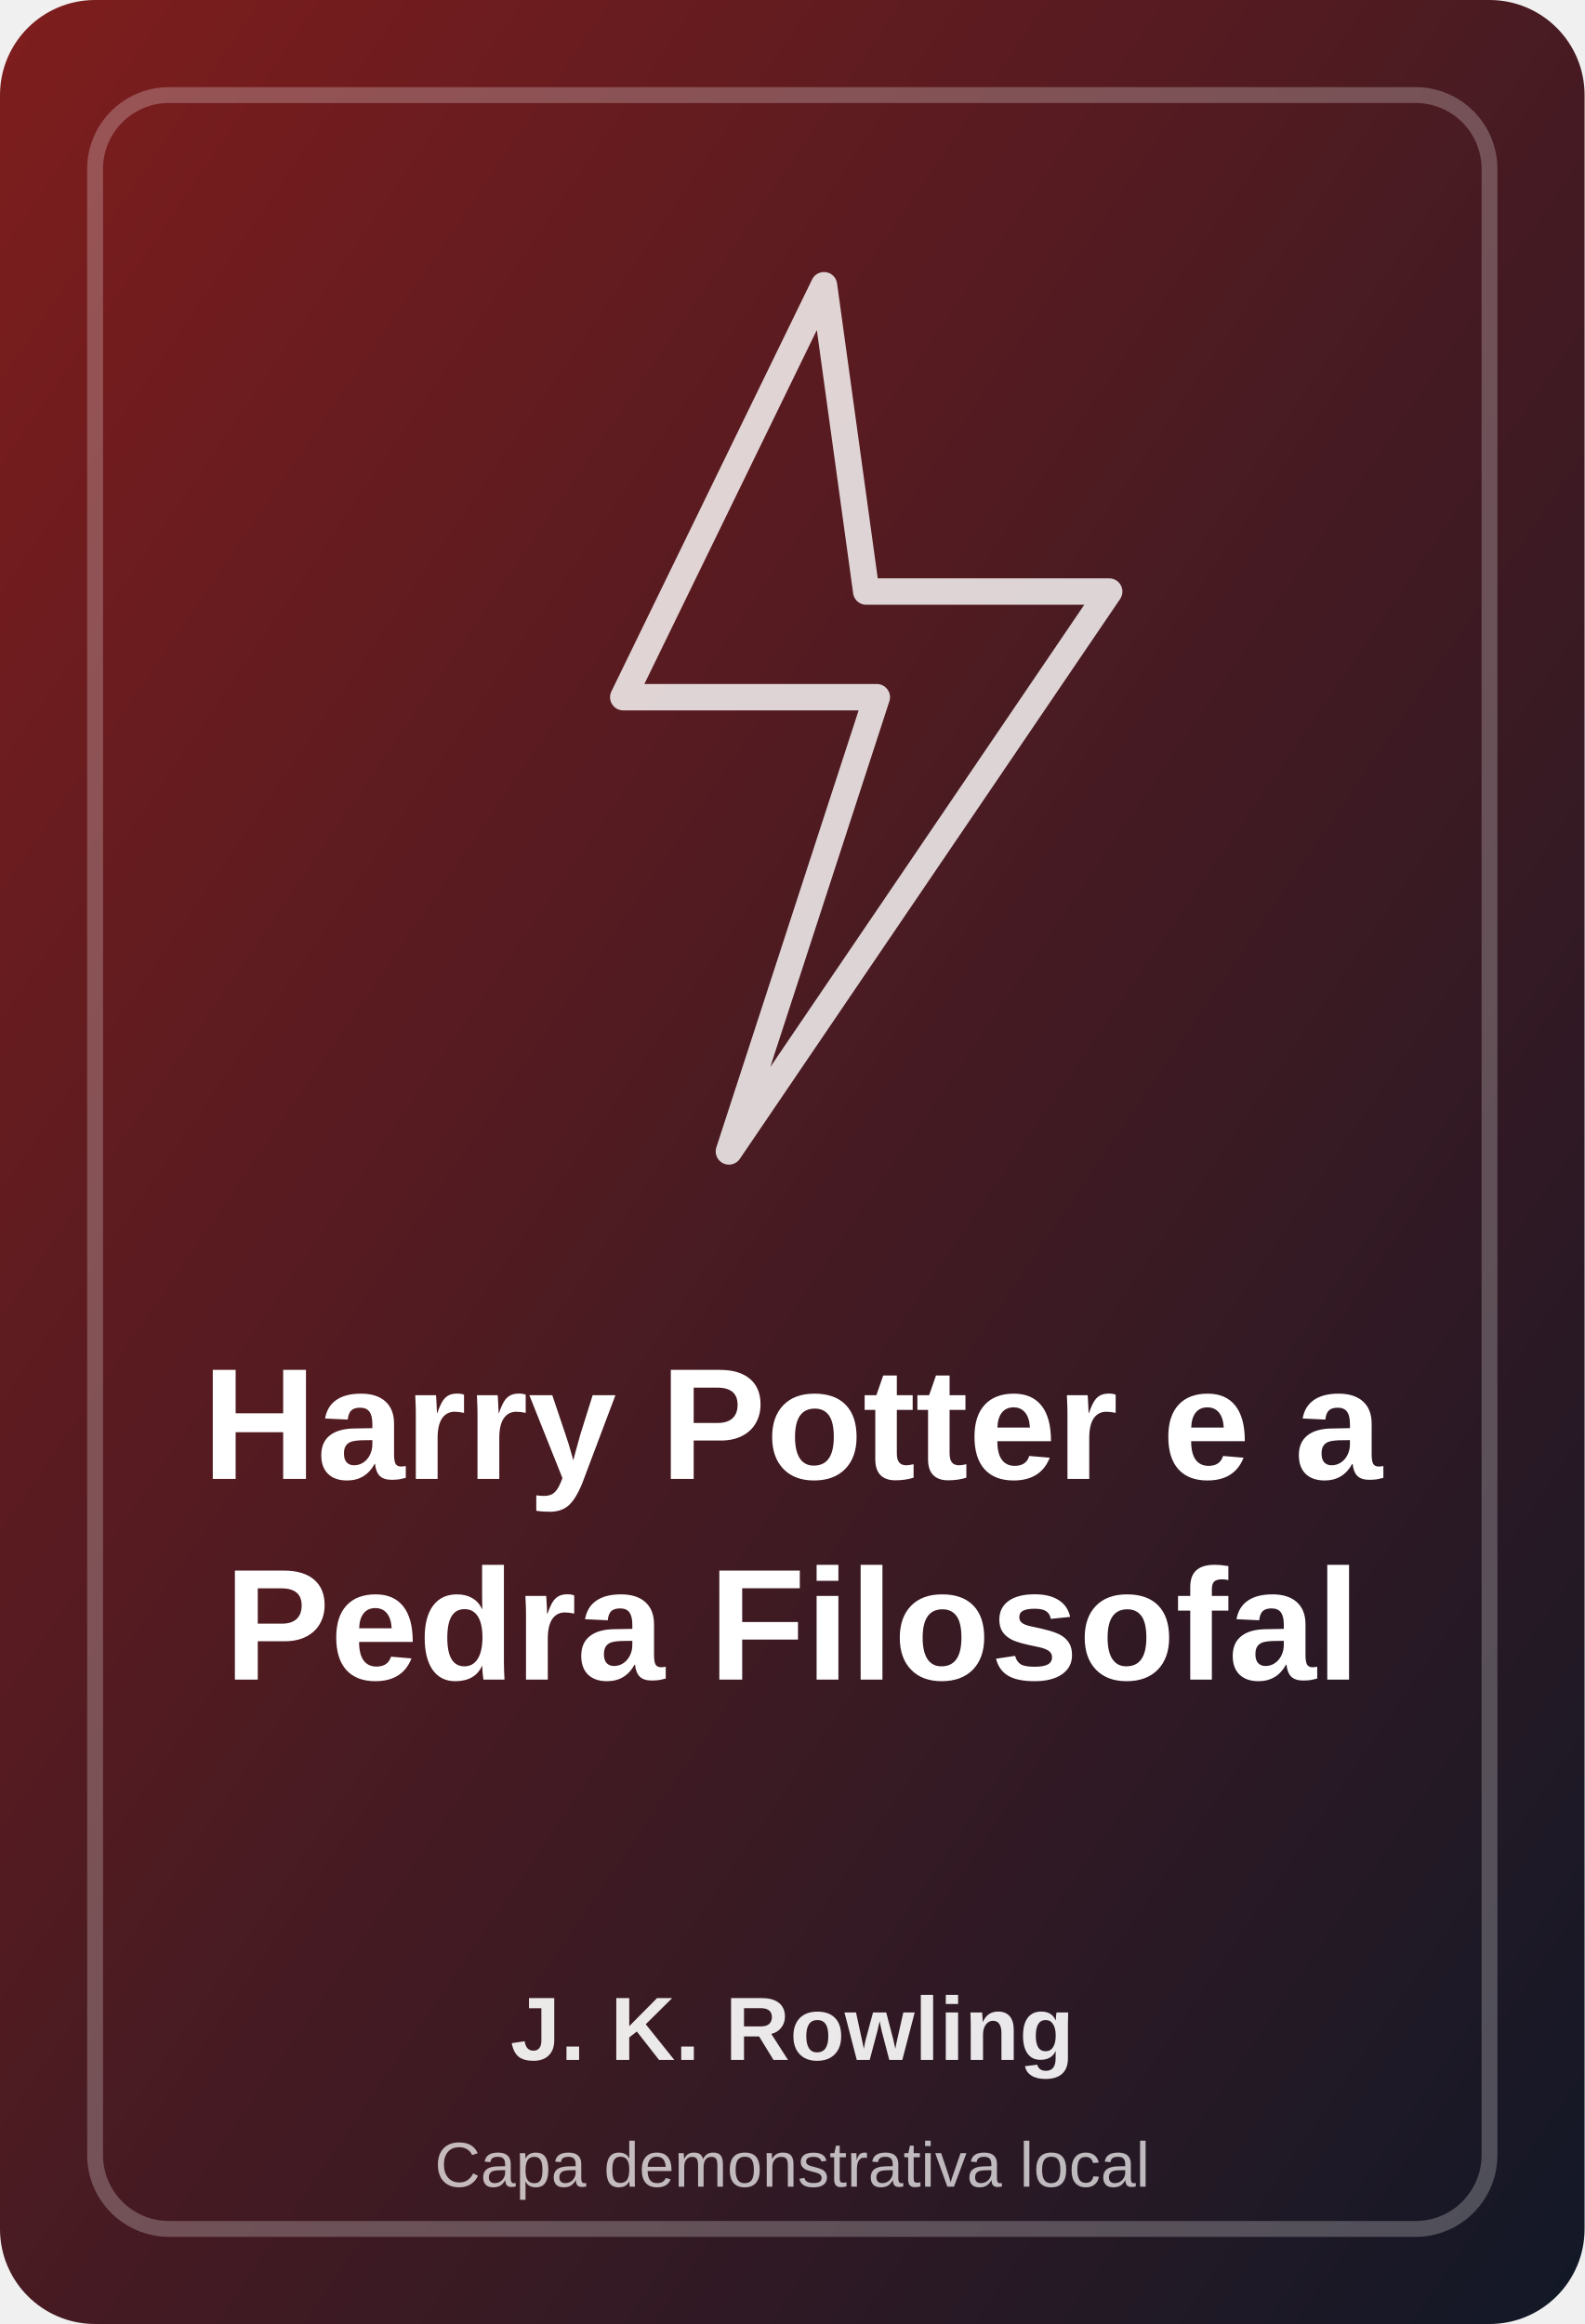
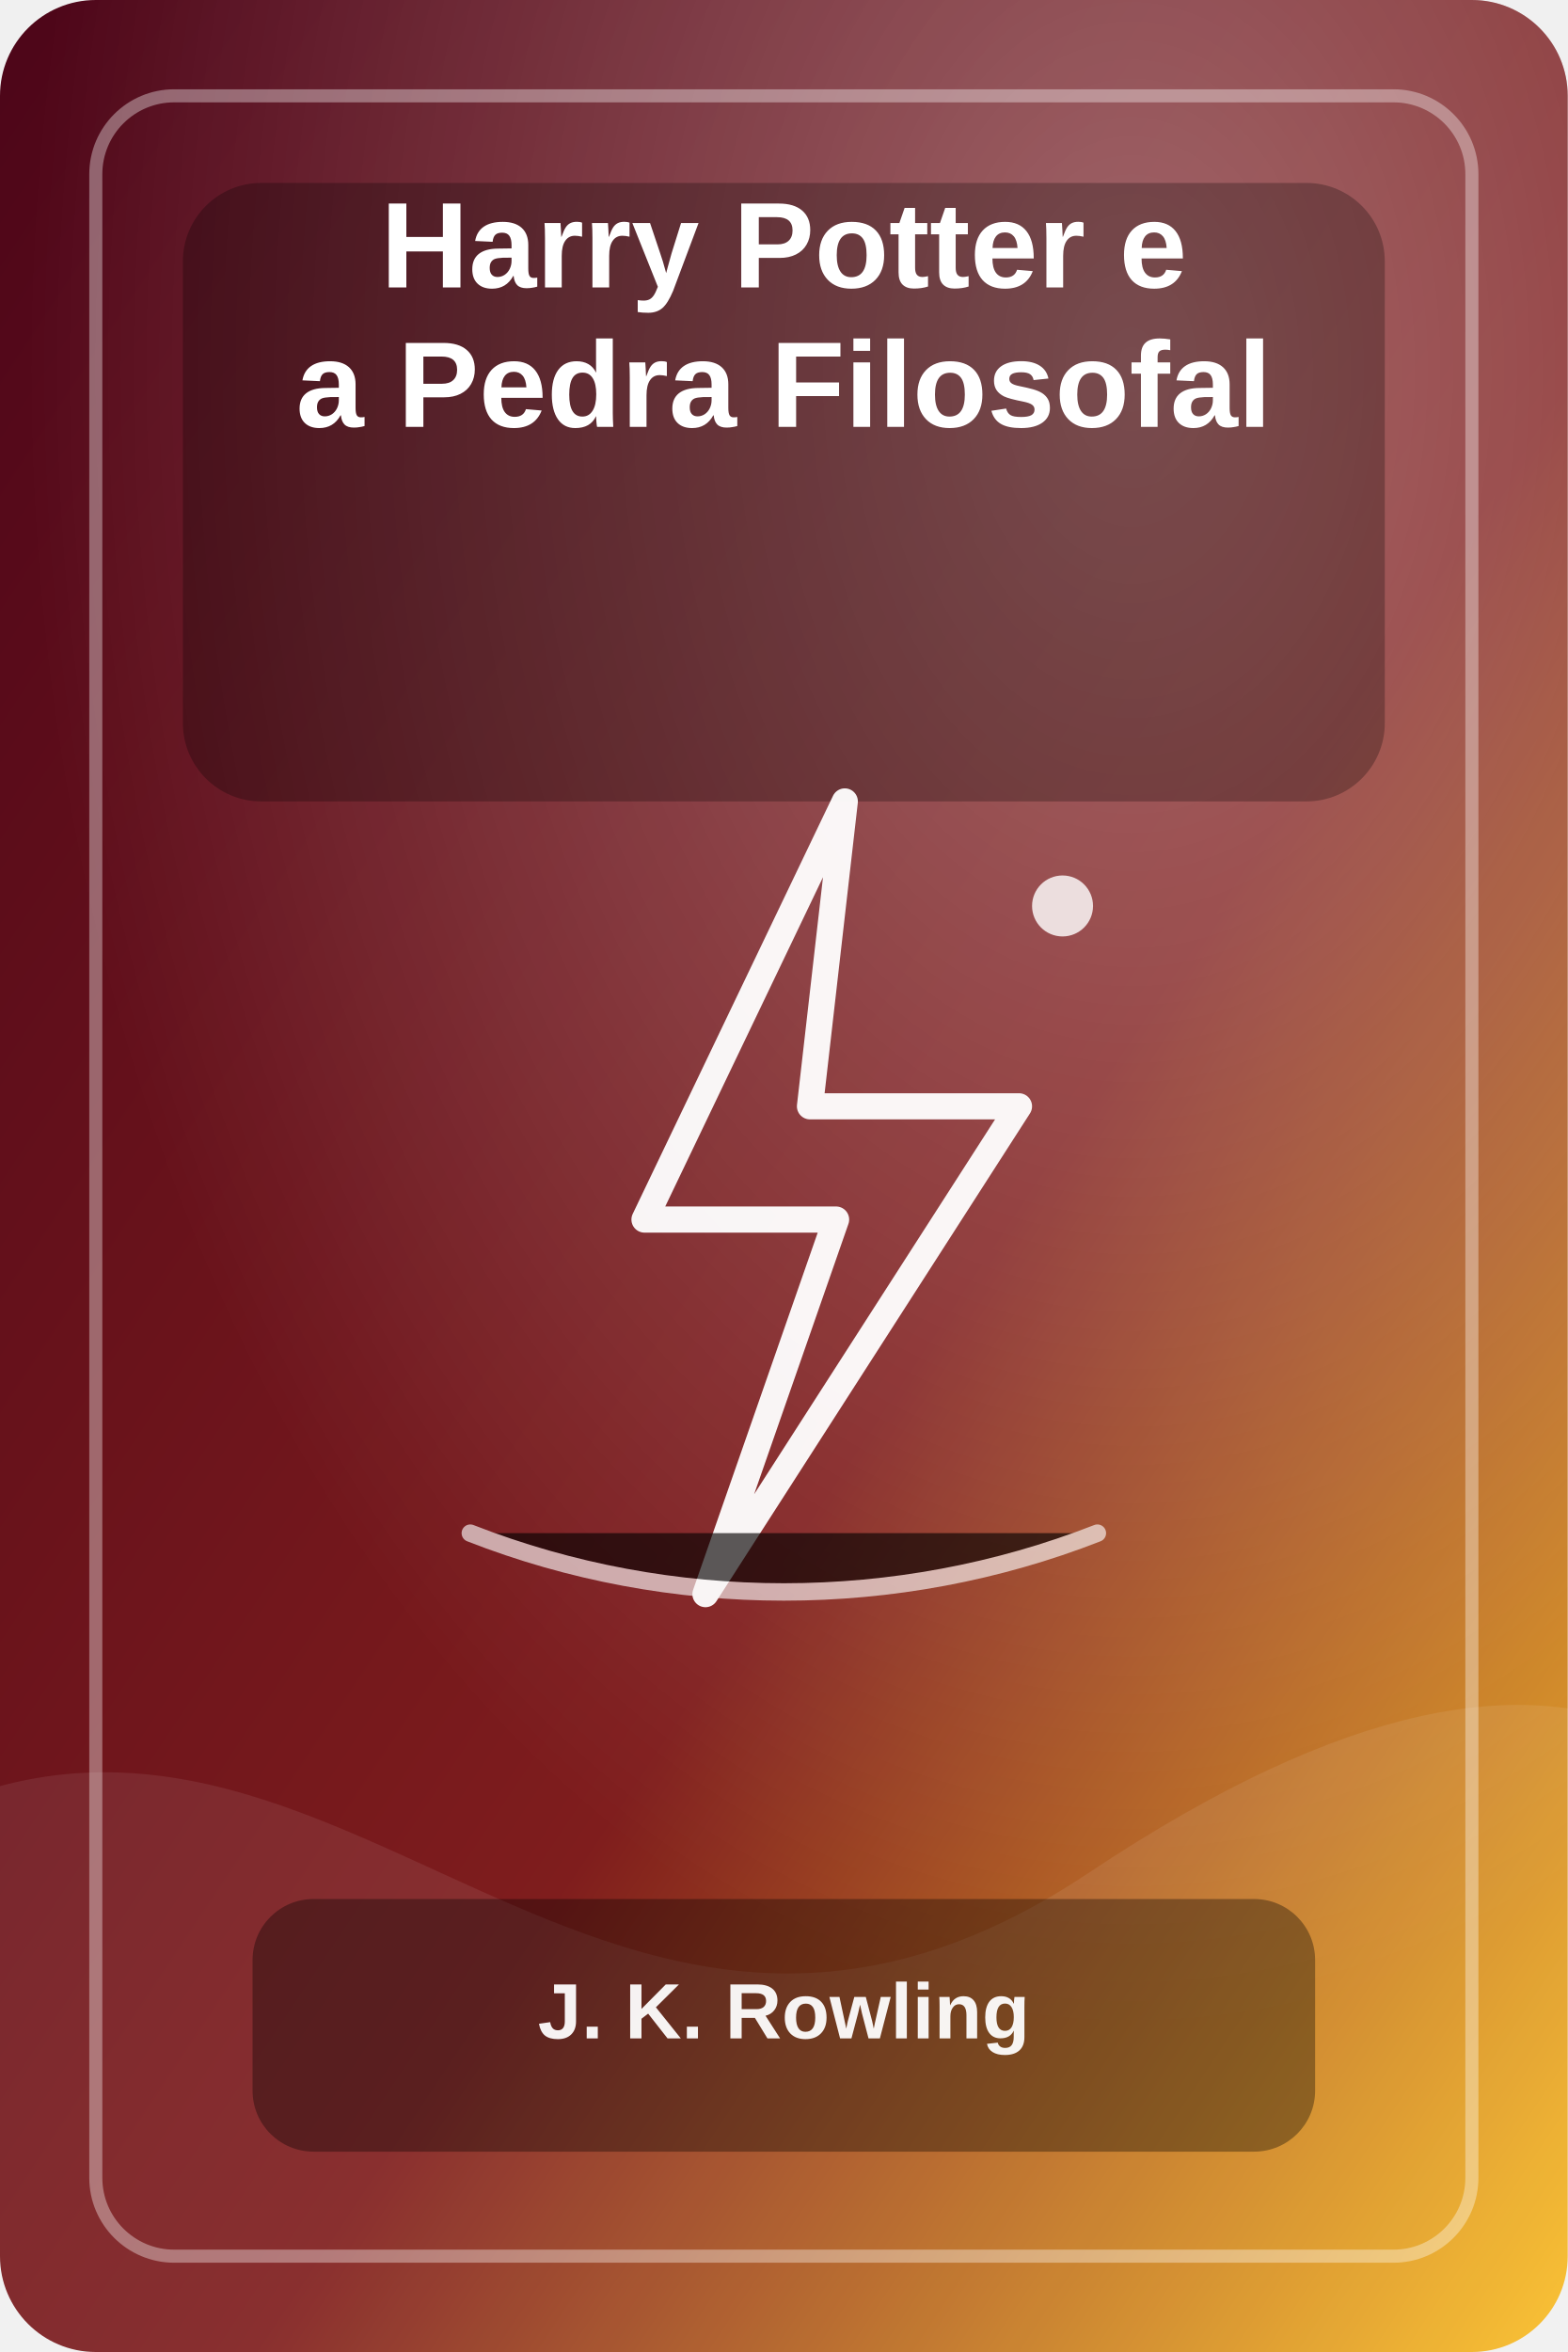
- <svg xmlns="http://www.w3.org/2000/svg" width="300" height="440" viewBox="0 0 300 440">
+ <svg xmlns="http://www.w3.org/2000/svg" width="360" height="540" viewBox="0 0 360 540" role="img" aria-label="Capa demonstrativa de Harry Potter e a Pedra Filosofal">
  <defs>
-     <linearGradient id="g" x1="0" y1="0" x2="1" y2="1">
-       <stop offset="0" stop-color="#7f1d1d" />
-       <stop offset="1" stop-color="#111827" />
+     <linearGradient id="bg" x1="0" y1="0" x2="1" y2="1">
+       <stop offset="0" stop-color="#4c0519" />
+       <stop offset="0.58" stop-color="#7f1d1d" />
+       <stop offset="1" stop-color="#fbbf24" />
    </linearGradient>
+     <radialGradient id="glow" cx="72%" cy="16%" r="70%">
+       <stop offset="0" stop-color="#ffffff" stop-opacity=".34" />
+       <stop offset="1" stop-color="#ffffff" stop-opacity="0" />
+     </radialGradient>
  </defs>
-   <rect width="300" height="440" rx="18" fill="url(#g)" />
-   <rect x="18" y="18" width="264" height="404" rx="14" fill="none" stroke="rgba(255,255,255,.24)" stroke-width="3" />
-   <g opacity=".92">
-     <path fill="none" stroke="rgba(255,255,255,.88)" stroke-width="5" stroke-linecap="round" stroke-linejoin="round" d="M156 54l-38 78h48l-28 86 72-106h-46z" />
+   <rect width="360" height="540" rx="22" fill="url(#bg)" />
+   <rect width="360" height="540" rx="22" fill="url(#glow)" />
+   <path d="M-40 430C70 350 130 510 250 430s160-20 190 40v100H-40z" fill="#ffffff" opacity=".08" />
+   <rect x="22" y="22" width="316" height="496" rx="18" fill="none" stroke="#ffffff" stroke-opacity=".36" stroke-width="3" />
+   <rect x="42" y="42" width="276" height="142" rx="18" fill="#000000" opacity=".26" />
+   <text x="180" y="66" text-anchor="middle" font-family="Arial, Helvetica, sans-serif" font-size="28" font-weight="900" fill="#fff">Harry Potter e</text>
+   <text x="180" y="98" text-anchor="middle" font-family="Arial, Helvetica, sans-serif" font-size="28" font-weight="900" fill="#fff">a Pedra Filosofal</text>
+   <g opacity=".95">
+     <path d="M194 184l-46 96h44l-30 86 72-112h-48z" fill="none" stroke="#fff" stroke-width="6" stroke-linejoin="round" />
+     <path d="M108 352c46 18 98 18 144 0" stroke="#fff" stroke-width="4" stroke-linecap="round" opacity=".65" />
+     <circle cx="244" cy="208" r="7" fill="#fff" opacity=".85" />
  </g>
-   <text x="150" y="280" text-anchor="middle" font-family="Arial, sans-serif" font-size="30" font-weight="800" fill="#fff">Harry Potter e a</text>
-   <text x="150" y="318" text-anchor="middle" font-family="Arial, sans-serif" font-size="30" font-weight="800" fill="#fff">Pedra Filosofal</text>
-   <text x="150" y="390" text-anchor="middle" font-family="Arial, sans-serif" font-size="17" font-weight="700" fill="rgba(255,255,255,.9)">J. K. Rowling</text>
-   <text x="150" y="414" text-anchor="middle" font-family="Arial, sans-serif" font-size="12" fill="rgba(255,255,255,.7)">Capa demonstrativa local</text>
+   <rect x="58" y="436" width="244" height="58" rx="14" fill="#000000" opacity=".34" />
+   <text x="180" y="468" text-anchor="middle" font-family="Arial, Helvetica, sans-serif" font-size="18" font-weight="700" fill="#fff" fill-opacity=".94">J. K. Rowling</text>
</svg>
